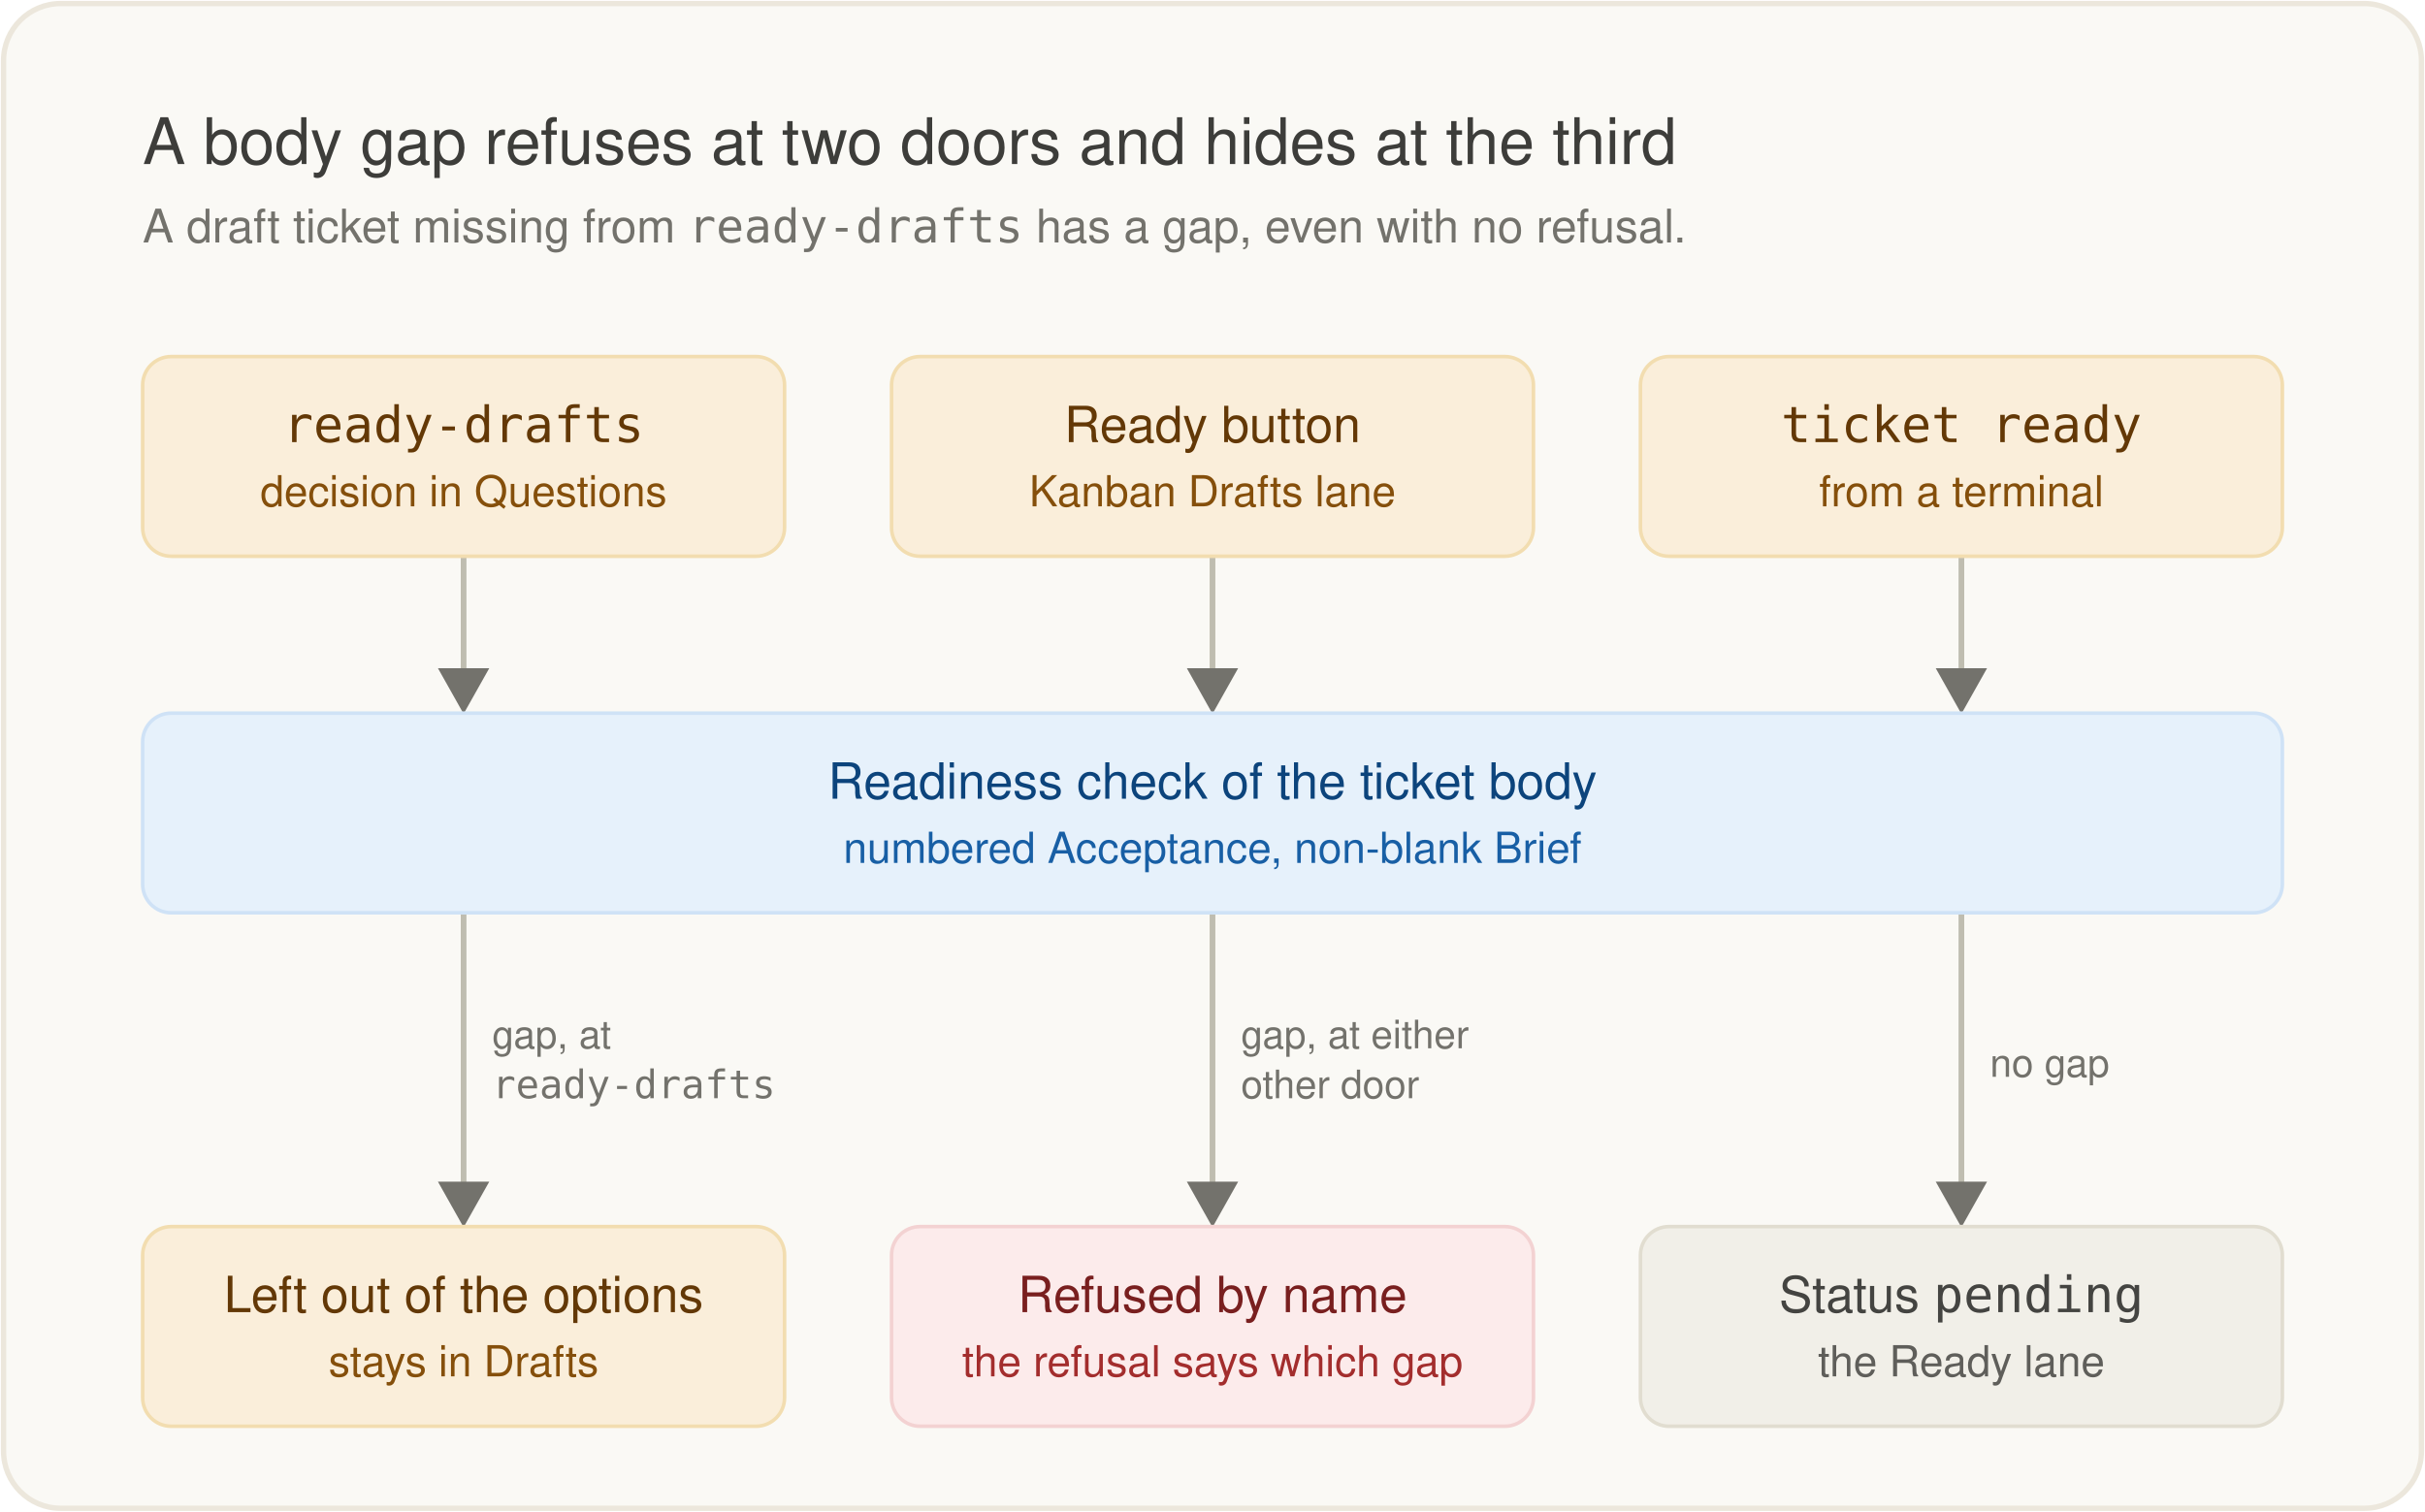
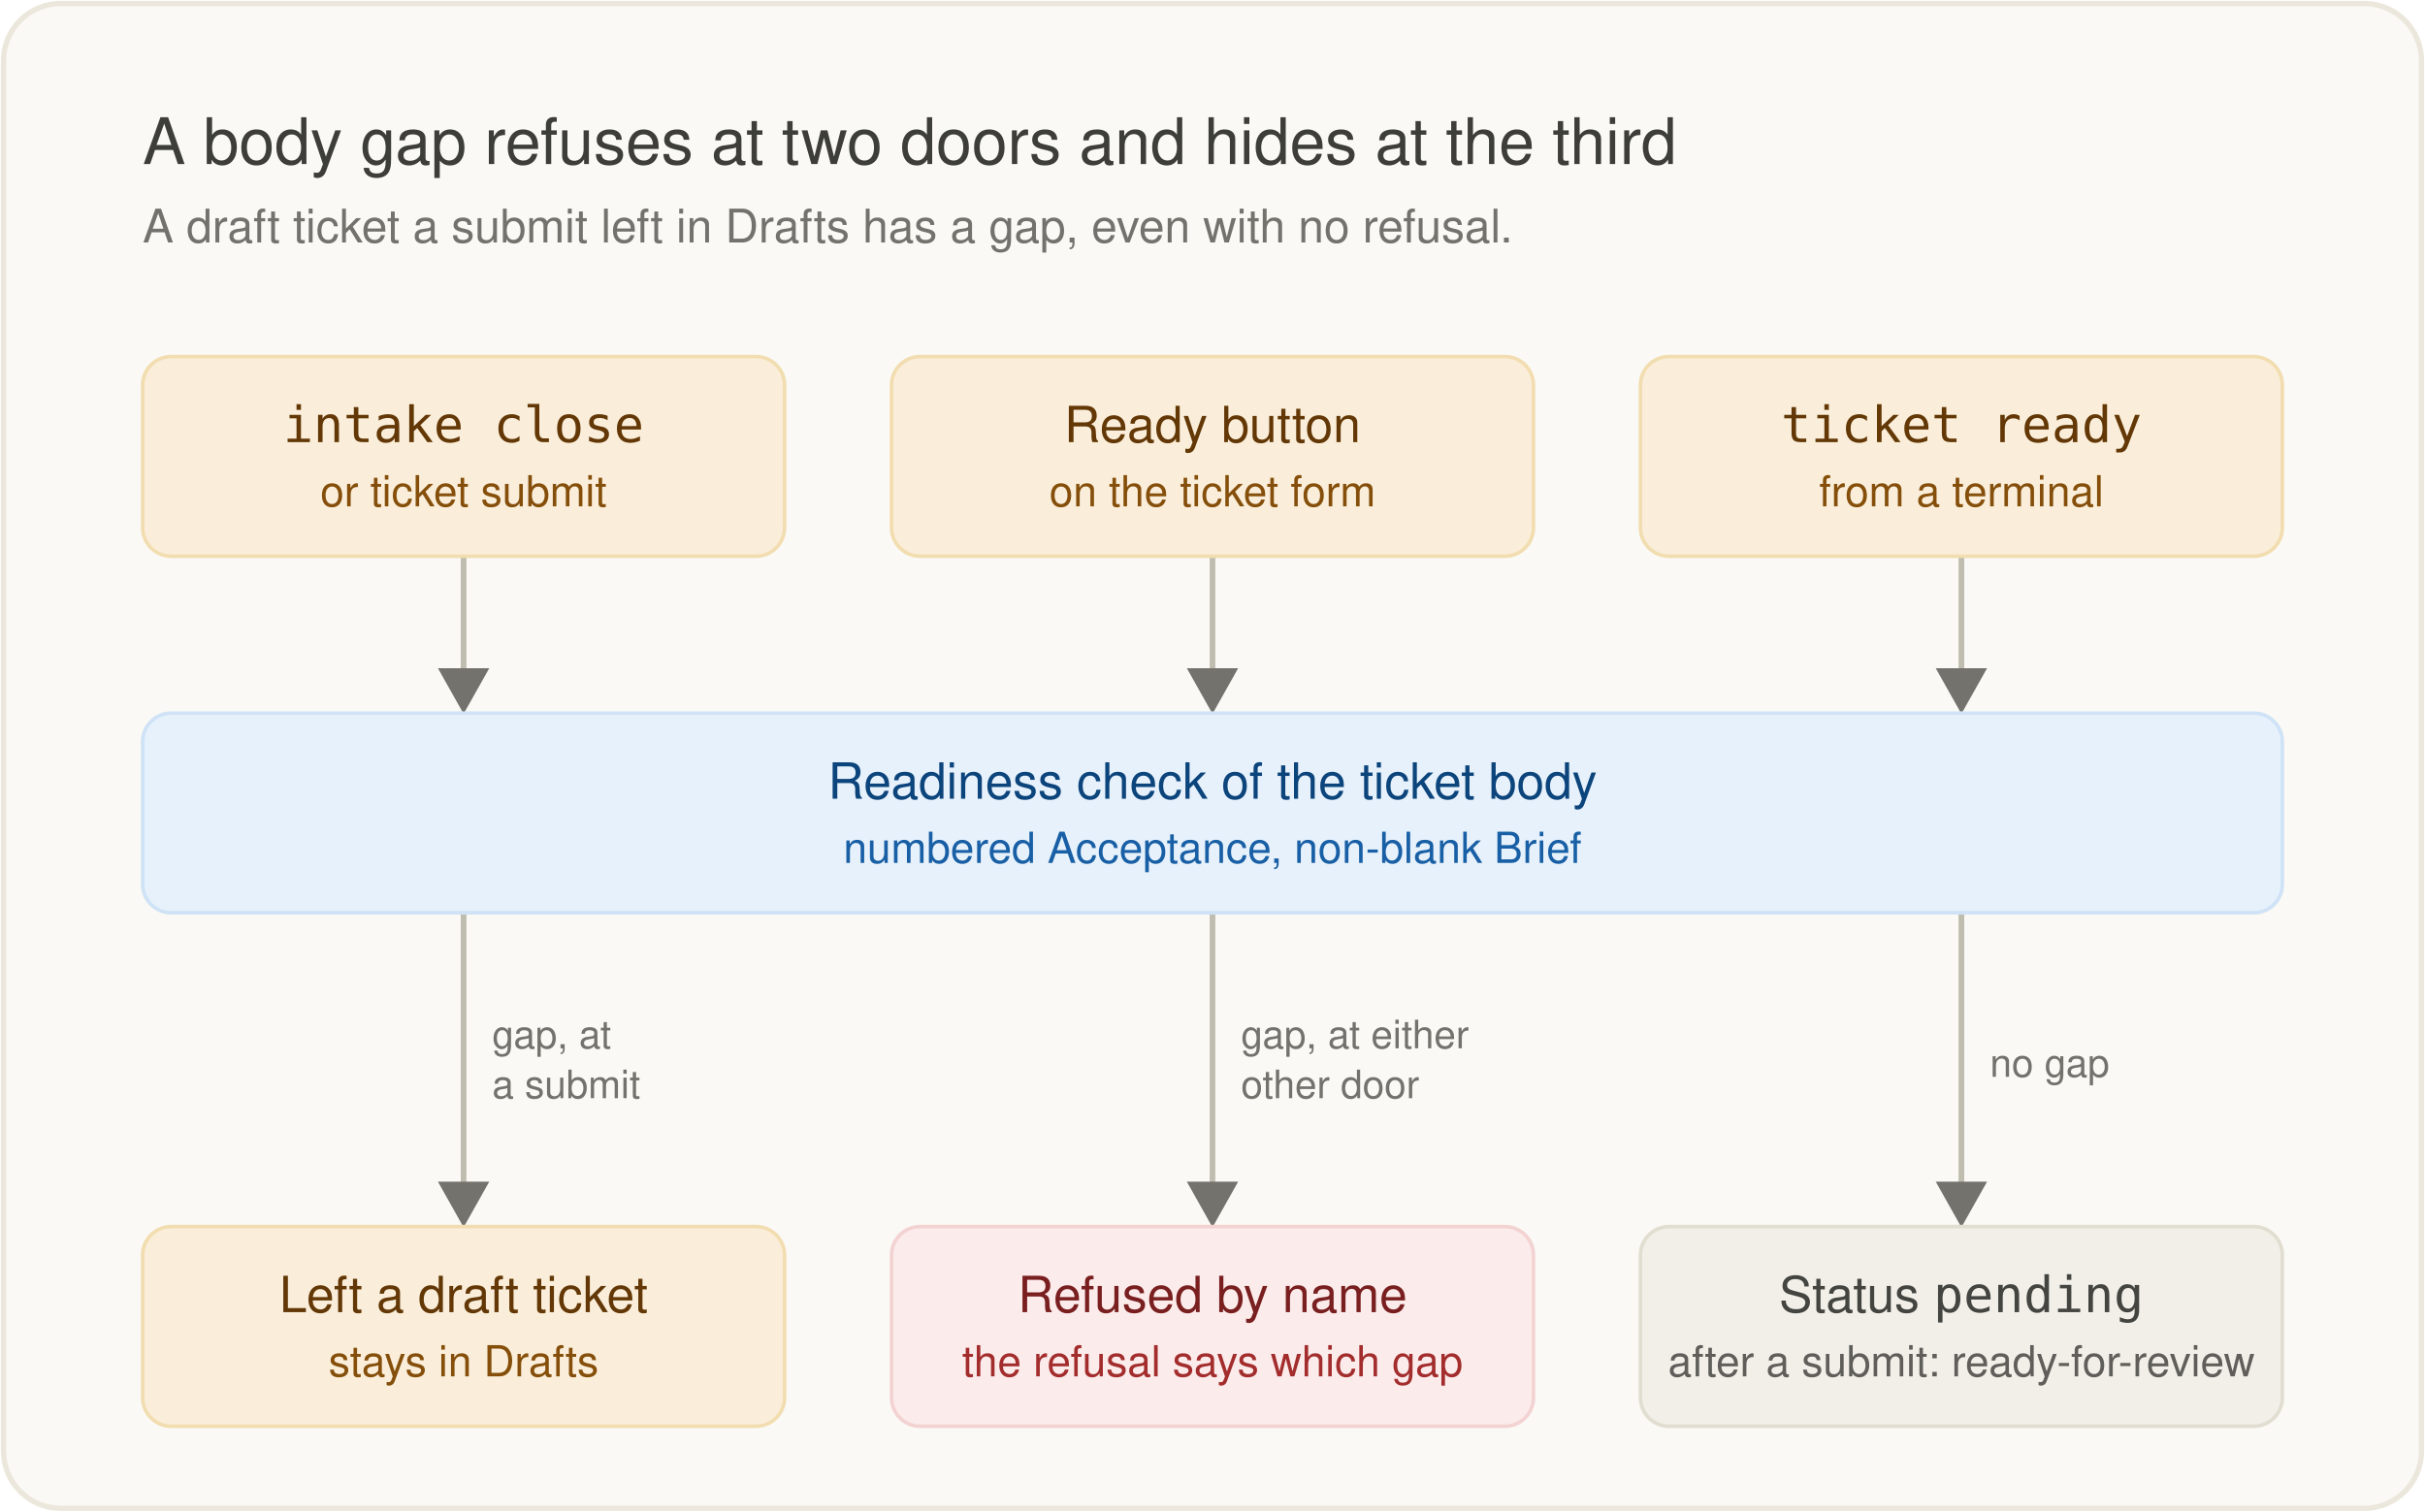
<svg xmlns="http://www.w3.org/2000/svg" width="680" height="424" viewBox="0 0 680 424" role="img" font-family="-apple-system,BlinkMacSystemFont,'Segoe UI',Helvetica,Arial,sans-serif">
  <defs>
    <marker id="ah" markerWidth="9" markerHeight="9" refX="6" refY="4.5" orient="auto">
      <path d="M0,0 L8,4.5 L0,9 z" fill="#73726c" />
    </marker>
  </defs>
  <rect x="1" y="1" width="678" height="422" rx="16" fill="#FAF9F5" stroke="#ECE7DC" stroke-width="1.5" />
  <text x="40" y="46" font-size="18" font-weight="500" fill="#3d3d3a">A body gap refuses at two doors and hides at the third</text>
-   <text x="40" y="68" font-size="13" fill="#73726c">A draft ticket missing from <tspan font-family="ui-monospace,Menlo,Consolas,monospace">ready-drafts</tspan> has a gap, even with no refusal.</text>
+   <text x="40" y="68" font-size="13" fill="#73726c">A draft ticket a submit left in Drafts has a gap, even with no refusal.</text>
  <path d="M130,156 L130,197" fill="none" stroke="#bfbdb0" stroke-width="1.6" marker-end="url(#ah)" />
  <path d="M340,156 L340,197" fill="none" stroke="#bfbdb0" stroke-width="1.6" marker-end="url(#ah)" />
  <path d="M550,156 L550,197" fill="none" stroke="#bfbdb0" stroke-width="1.6" marker-end="url(#ah)" />
  <path d="M130,256 L130,341" fill="none" stroke="#bfbdb0" stroke-width="1.6" marker-end="url(#ah)" />
  <path d="M340,256 L340,341" fill="none" stroke="#bfbdb0" stroke-width="1.6" marker-end="url(#ah)" />
  <path d="M550,256 L550,341" fill="none" stroke="#bfbdb0" stroke-width="1.6" marker-end="url(#ah)" />
  <rect x="40" y="100" width="180" height="56" rx="8" fill="#FAEEDA" stroke="#F2DDB0" stroke-width="1" />
-   <text x="130" y="124" font-size="14" font-weight="500" fill="#633806" text-anchor="middle" font-family="ui-monospace,Menlo,Consolas,monospace">ready-drafts</text>
-   <text x="130" y="142" font-size="12" fill="#854F0B" text-anchor="middle">decision in Questions</text>
+   <text x="130" y="124" font-size="14" font-weight="500" fill="#633806" text-anchor="middle" font-family="ui-monospace,Menlo,Consolas,monospace">intake close</text>
+   <text x="130" y="142" font-size="12" fill="#854F0B" text-anchor="middle">or ticket submit</text>
  <rect x="250" y="100" width="180" height="56" rx="8" fill="#FAEEDA" stroke="#F2DDB0" stroke-width="1" />
  <text x="340" y="124" font-size="14" font-weight="500" fill="#633806" text-anchor="middle">Ready button</text>
-   <text x="340" y="142" font-size="12" fill="#854F0B" text-anchor="middle">Kanban Drafts lane</text>
+   <text x="340" y="142" font-size="12" fill="#854F0B" text-anchor="middle">on the ticket form</text>
  <rect x="460" y="100" width="180" height="56" rx="8" fill="#FAEEDA" stroke="#F2DDB0" stroke-width="1" />
  <text x="550" y="124" font-size="14" font-weight="500" fill="#633806" text-anchor="middle" font-family="ui-monospace,Menlo,Consolas,monospace">ticket ready</text>
  <text x="550" y="142" font-size="12" fill="#854F0B" text-anchor="middle">from a terminal</text>
  <rect x="40" y="200" width="600" height="56" rx="8" fill="#E6F1FB" stroke="#CFE2F6" stroke-width="1" />
  <text x="340" y="224" font-size="14" font-weight="500" fill="#0C447C" text-anchor="middle">Readiness check of the ticket body</text>
  <text x="340" y="242" font-size="12" fill="#185FA5" text-anchor="middle">numbered Acceptance, non-blank Brief</text>
  <text x="138" y="294" font-size="11" fill="#73726c">gap, at</text>
-   <text x="138" y="308" font-size="11" fill="#73726c">
-     <tspan font-family="ui-monospace,Menlo,Consolas,monospace">ready-drafts</tspan>
-   </text>
+   <text x="138" y="308" font-size="11" fill="#73726c">a submit</text>
  <text x="348" y="294" font-size="11" fill="#73726c">gap, at either</text>
  <text x="348" y="308" font-size="11" fill="#73726c">other door</text>
  <text x="558" y="302" font-size="11" fill="#73726c">no gap</text>
  <rect x="40" y="344" width="180" height="56" rx="8" fill="#FAEEDA" stroke="#F2DDB0" stroke-width="1" />
-   <text x="130" y="368" font-size="14" font-weight="500" fill="#633806" text-anchor="middle">Left out of the options</text>
+   <text x="130" y="368" font-size="14" font-weight="500" fill="#633806" text-anchor="middle">Left a draft ticket</text>
  <text x="130" y="386" font-size="12" fill="#854F0B" text-anchor="middle">stays in Drafts</text>
  <rect x="250" y="344" width="180" height="56" rx="8" fill="#FCEBEB" stroke="#F3D2D2" stroke-width="1" />
  <text x="340" y="368" font-size="14" font-weight="500" fill="#791F1F" text-anchor="middle">Refused by name</text>
  <text x="340" y="386" font-size="12" fill="#A32D2D" text-anchor="middle">the refusal says which gap</text>
  <rect x="460" y="344" width="180" height="56" rx="8" fill="#F1EFE8" stroke="#E1DDD0" stroke-width="1" />
  <text x="550" y="368" font-size="14" font-weight="500" fill="#444441" text-anchor="middle">Status <tspan font-family="ui-monospace,Menlo,Consolas,monospace">pending</tspan>
  </text>
-   <text x="550" y="386" font-size="12" fill="#5F5E5A" text-anchor="middle">the Ready lane</text>
+   <text x="550" y="386" font-size="12" fill="#5F5E5A" text-anchor="middle">after a submit: ready-for-review</text>
</svg>
